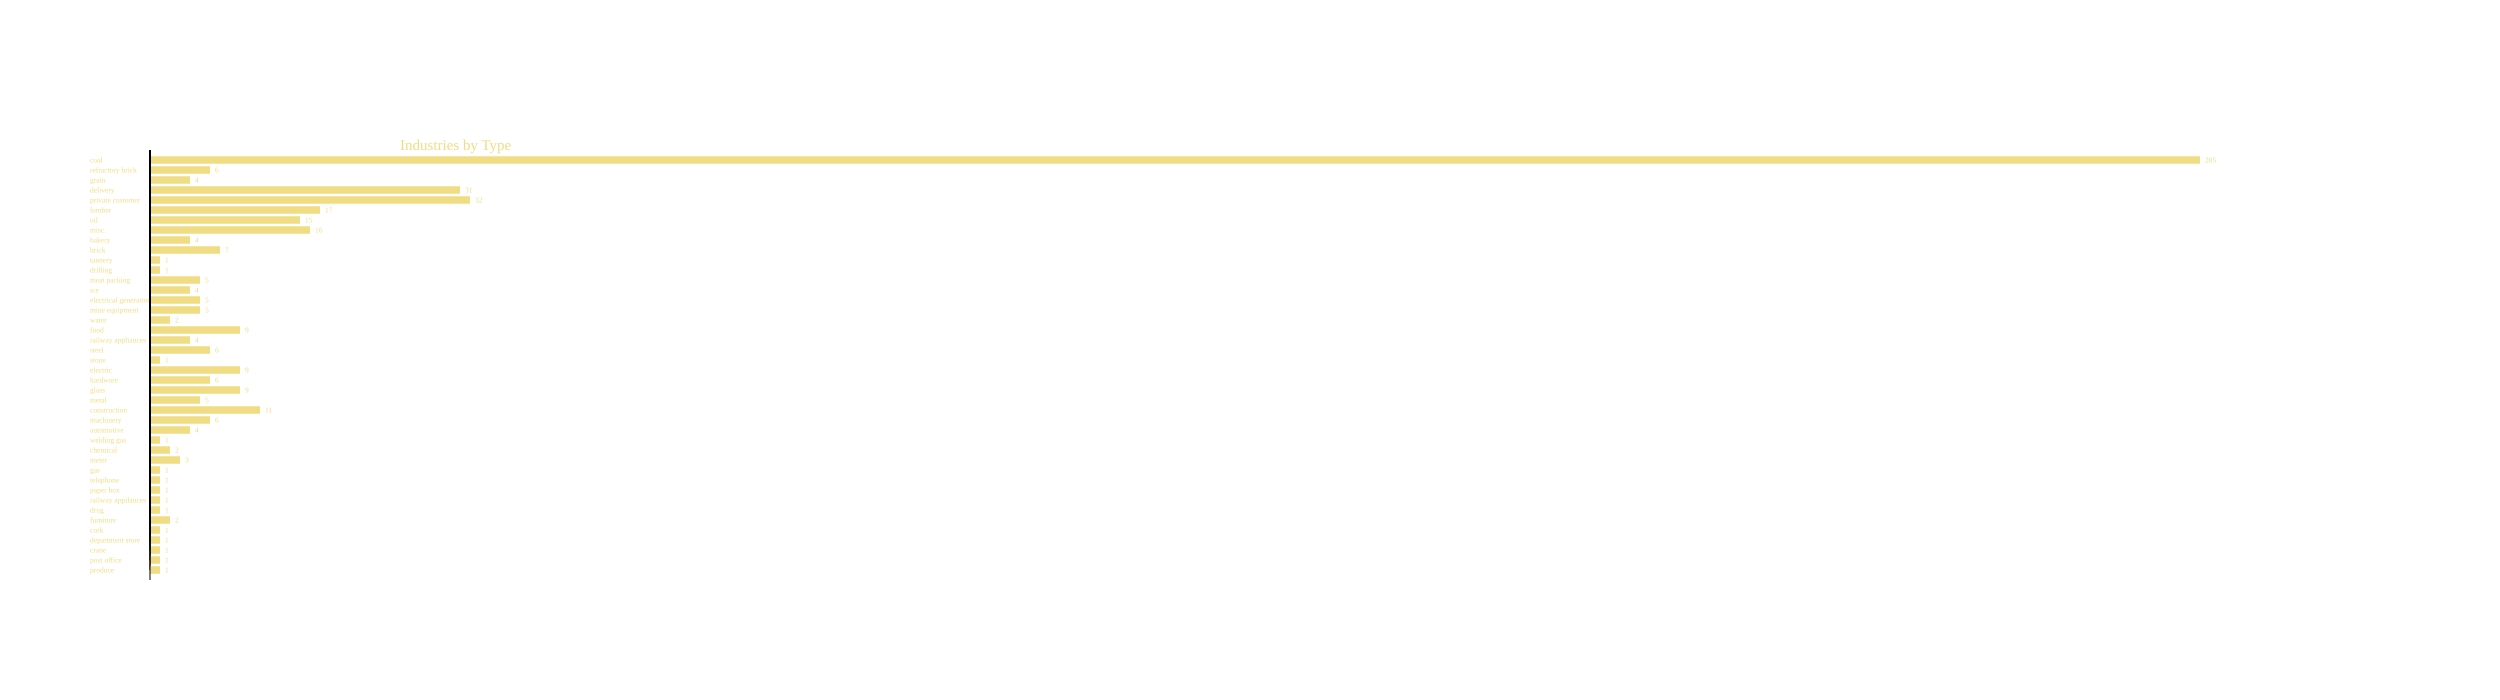
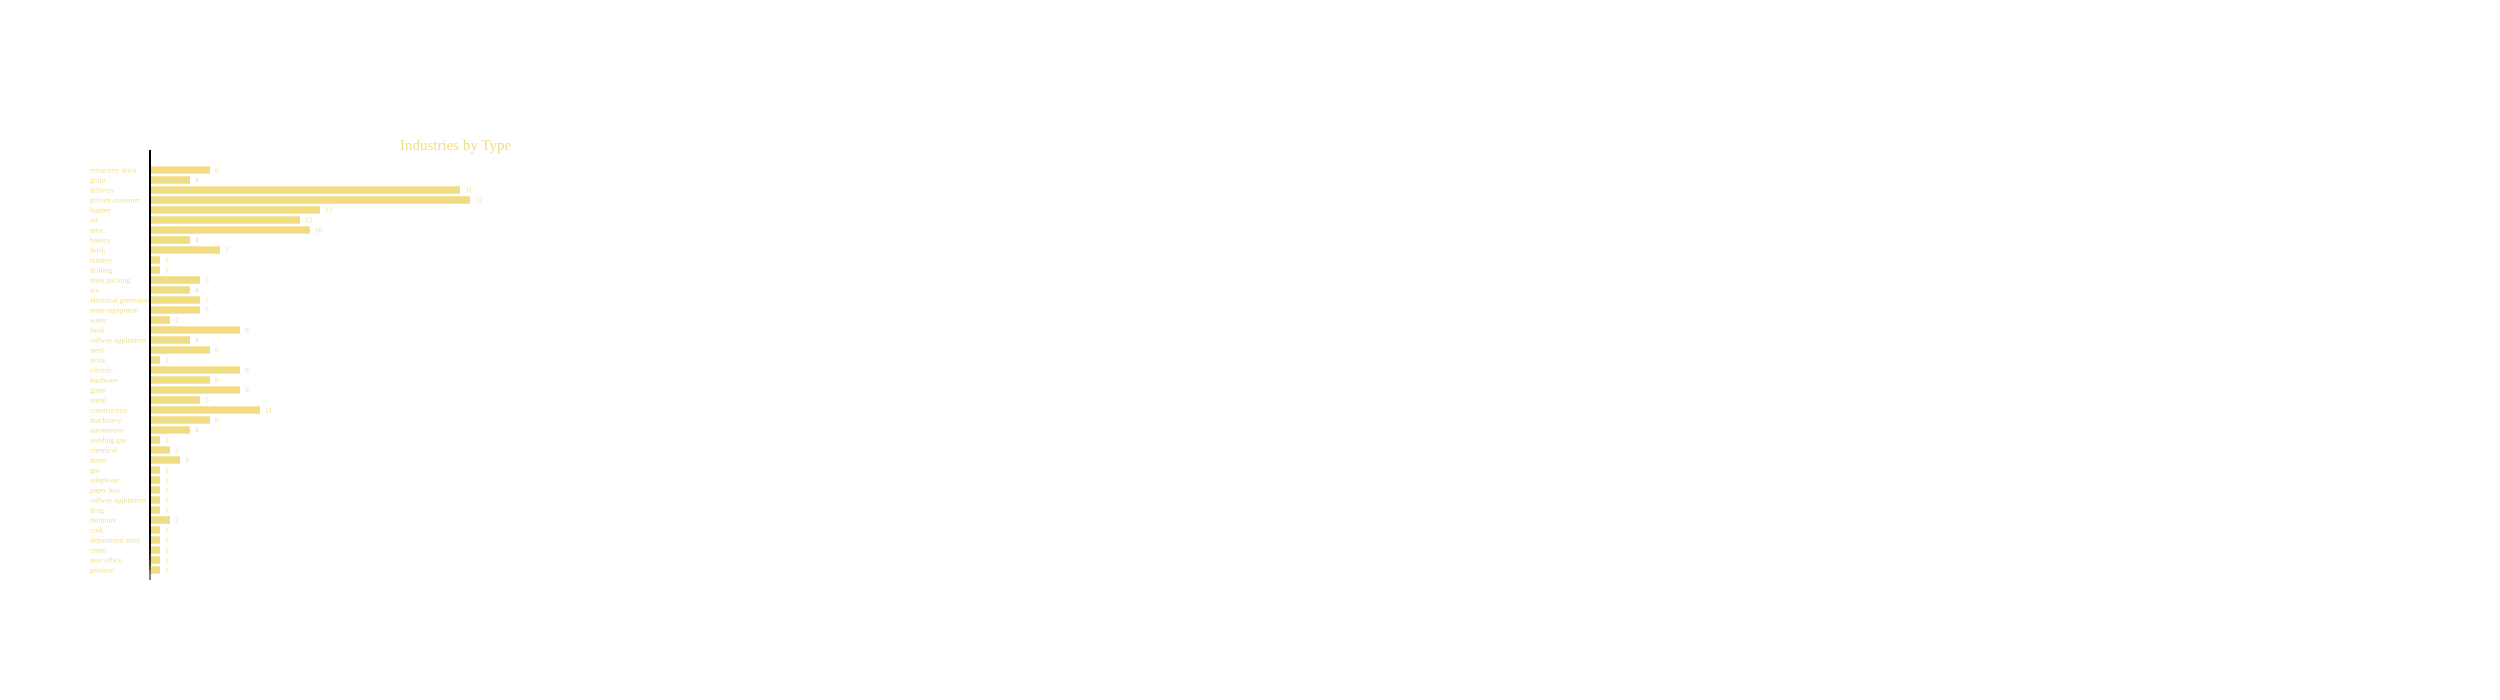
<svg xmlns="http://www.w3.org/2000/svg" viewBox="0 0 5000 1400">
  <g alignment-baseline="baseline" />
  <g transform="translate(300,300)">
    <g>
      <text x="500" y="0" font-size="30px" fill="#f0dc82">Industries by Type</text>
    </g>
    <g>
      <g>
-         <text x="-120" y="25" font-size="15px" fill="#f0dc82">coal</text>
-         <line x1="0" y1="20" x2="4100" y2="20" stroke="#f0dc82" stroke-width="15" />
-         <text x="4110" y="25" font-size="15px" fill="#f0dc82">205</text>
-         <line x1="0" y1="0" x2="0" y2="40" stroke="black" stroke-width="2" />
-       </g>
-       <g>
        <text x="-120" y="45" font-size="15px" fill="#f0dc82">refractory brick</text>
        <line x1="0" y1="40" x2="120" y2="40" stroke="#f0dc82" stroke-width="15" />
        <text x="130" y="45" font-size="15px" fill="#f0dc82">6</text>
        <line x1="0" y1="0" x2="0" y2="60" stroke="black" stroke-width="2" />
      </g>
      <g>
        <text x="-120" y="65" font-size="15px" fill="#f0dc82">grain</text>
        <line x1="0" y1="60" x2="80" y2="60" stroke="#f0dc82" stroke-width="15" />
        <text x="90" y="65" font-size="15px" fill="#f0dc82">4</text>
        <line x1="0" y1="0" x2="0" y2="80" stroke="black" stroke-width="2" />
      </g>
      <g>
        <text x="-120" y="85" font-size="15px" fill="#f0dc82">delivery</text>
        <line x1="0" y1="80" x2="620" y2="80" stroke="#f0dc82" stroke-width="15" />
        <text x="630" y="85" font-size="15px" fill="#f0dc82">31</text>
        <line x1="0" y1="0" x2="0" y2="100" stroke="black" stroke-width="2" />
      </g>
      <g>
        <text x="-120" y="105" font-size="15px" fill="#f0dc82">private customer</text>
        <line x1="0" y1="100" x2="640" y2="100" stroke="#f0dc82" stroke-width="15" />
        <text x="650" y="105" font-size="15px" fill="#f0dc82">32</text>
        <line x1="0" y1="0" x2="0" y2="120" stroke="black" stroke-width="2" />
      </g>
      <g>
        <text x="-120" y="125" font-size="15px" fill="#f0dc82">lumber</text>
        <line x1="0" y1="120" x2="340" y2="120" stroke="#f0dc82" stroke-width="15" />
        <text x="350" y="125" font-size="15px" fill="#f0dc82">17</text>
        <line x1="0" y1="0" x2="0" y2="140" stroke="black" stroke-width="2" />
      </g>
      <g>
        <text x="-120" y="145" font-size="15px" fill="#f0dc82">oil</text>
        <line x1="0" y1="140" x2="300" y2="140" stroke="#f0dc82" stroke-width="15" />
        <text x="310" y="145" font-size="15px" fill="#f0dc82">15</text>
        <line x1="0" y1="0" x2="0" y2="160" stroke="black" stroke-width="2" />
      </g>
      <g>
        <text x="-120" y="165" font-size="15px" fill="#f0dc82">misc.</text>
        <line x1="0" y1="160" x2="320" y2="160" stroke="#f0dc82" stroke-width="15" />
        <text x="330" y="165" font-size="15px" fill="#f0dc82">16</text>
        <line x1="0" y1="0" x2="0" y2="180" stroke="black" stroke-width="2" />
      </g>
      <g>
        <text x="-120" y="185" font-size="15px" fill="#f0dc82">bakery</text>
        <line x1="0" y1="180" x2="80" y2="180" stroke="#f0dc82" stroke-width="15" />
        <text x="90" y="185" font-size="15px" fill="#f0dc82">4</text>
        <line x1="0" y1="0" x2="0" y2="200" stroke="black" stroke-width="2" />
      </g>
      <g>
        <text x="-120" y="205" font-size="15px" fill="#f0dc82">brick</text>
        <line x1="0" y1="200" x2="140" y2="200" stroke="#f0dc82" stroke-width="15" />
        <text x="150" y="205" font-size="15px" fill="#f0dc82">7</text>
        <line x1="0" y1="0" x2="0" y2="220" stroke="black" stroke-width="2" />
      </g>
      <g>
        <text x="-120" y="225" font-size="15px" fill="#f0dc82">tannery</text>
        <line x1="0" y1="220" x2="20" y2="220" stroke="#f0dc82" stroke-width="15" />
        <text x="30" y="225" font-size="15px" fill="#f0dc82">1</text>
        <line x1="0" y1="0" x2="0" y2="240" stroke="black" stroke-width="2" />
      </g>
      <g>
        <text x="-120" y="245" font-size="15px" fill="#f0dc82">drilling</text>
        <line x1="0" y1="240" x2="20" y2="240" stroke="#f0dc82" stroke-width="15" />
        <text x="30" y="245" font-size="15px" fill="#f0dc82">1</text>
        <line x1="0" y1="0" x2="0" y2="260" stroke="black" stroke-width="2" />
      </g>
      <g>
        <text x="-120" y="265" font-size="15px" fill="#f0dc82">meat packing</text>
        <line x1="0" y1="260" x2="100" y2="260" stroke="#f0dc82" stroke-width="15" />
        <text x="110" y="265" font-size="15px" fill="#f0dc82">5</text>
        <line x1="0" y1="0" x2="0" y2="280" stroke="black" stroke-width="2" />
      </g>
      <g>
        <text x="-120" y="285" font-size="15px" fill="#f0dc82">ice</text>
        <line x1="0" y1="280" x2="80" y2="280" stroke="#f0dc82" stroke-width="15" />
        <text x="90" y="285" font-size="15px" fill="#f0dc82">4</text>
        <line x1="0" y1="0" x2="0" y2="300" stroke="black" stroke-width="2" />
      </g>
      <g>
        <text x="-120" y="305" font-size="15px" fill="#f0dc82">electrical generation</text>
        <line x1="0" y1="300" x2="100" y2="300" stroke="#f0dc82" stroke-width="15" />
        <text x="110" y="305" font-size="15px" fill="#f0dc82">5</text>
        <line x1="0" y1="0" x2="0" y2="320" stroke="black" stroke-width="2" />
      </g>
      <g>
        <text x="-120" y="325" font-size="15px" fill="#f0dc82">mine equipment</text>
        <line x1="0" y1="320" x2="100" y2="320" stroke="#f0dc82" stroke-width="15" />
        <text x="110" y="325" font-size="15px" fill="#f0dc82">5</text>
        <line x1="0" y1="0" x2="0" y2="340" stroke="black" stroke-width="2" />
      </g>
      <g>
        <text x="-120" y="345" font-size="15px" fill="#f0dc82">water</text>
        <line x1="0" y1="340" x2="40" y2="340" stroke="#f0dc82" stroke-width="15" />
        <text x="50" y="345" font-size="15px" fill="#f0dc82">2</text>
        <line x1="0" y1="0" x2="0" y2="360" stroke="black" stroke-width="2" />
      </g>
      <g>
        <text x="-120" y="365" font-size="15px" fill="#f0dc82">food</text>
        <line x1="0" y1="360" x2="180" y2="360" stroke="#f0dc82" stroke-width="15" />
        <text x="190" y="365" font-size="15px" fill="#f0dc82">9</text>
        <line x1="0" y1="0" x2="0" y2="380" stroke="black" stroke-width="2" />
      </g>
      <g>
        <text x="-120" y="385" font-size="15px" fill="#f0dc82">railway appliances</text>
        <line x1="0" y1="380" x2="80" y2="380" stroke="#f0dc82" stroke-width="15" />
        <text x="90" y="385" font-size="15px" fill="#f0dc82">4</text>
        <line x1="0" y1="0" x2="0" y2="400" stroke="black" stroke-width="2" />
      </g>
      <g>
        <text x="-120" y="405" font-size="15px" fill="#f0dc82">steel</text>
        <line x1="0" y1="400" x2="120" y2="400" stroke="#f0dc82" stroke-width="15" />
        <text x="130" y="405" font-size="15px" fill="#f0dc82">6</text>
        <line x1="0" y1="0" x2="0" y2="420" stroke="black" stroke-width="2" />
      </g>
      <g>
        <text x="-120" y="425" font-size="15px" fill="#f0dc82">stone</text>
        <line x1="0" y1="420" x2="20" y2="420" stroke="#f0dc82" stroke-width="15" />
        <text x="30" y="425" font-size="15px" fill="#f0dc82">1</text>
        <line x1="0" y1="0" x2="0" y2="440" stroke="black" stroke-width="2" />
      </g>
      <g>
        <text x="-120" y="445" font-size="15px" fill="#f0dc82">electric</text>
        <line x1="0" y1="440" x2="180" y2="440" stroke="#f0dc82" stroke-width="15" />
        <text x="190" y="445" font-size="15px" fill="#f0dc82">9</text>
        <line x1="0" y1="0" x2="0" y2="460" stroke="black" stroke-width="2" />
      </g>
      <g>
        <text x="-120" y="465" font-size="15px" fill="#f0dc82">hardware</text>
        <line x1="0" y1="460" x2="120" y2="460" stroke="#f0dc82" stroke-width="15" />
        <text x="130" y="465" font-size="15px" fill="#f0dc82">6</text>
        <line x1="0" y1="0" x2="0" y2="480" stroke="black" stroke-width="2" />
      </g>
      <g>
        <text x="-120" y="485" font-size="15px" fill="#f0dc82">glass</text>
        <line x1="0" y1="480" x2="180" y2="480" stroke="#f0dc82" stroke-width="15" />
        <text x="190" y="485" font-size="15px" fill="#f0dc82">9</text>
        <line x1="0" y1="0" x2="0" y2="500" stroke="black" stroke-width="2" />
      </g>
      <g>
        <text x="-120" y="505" font-size="15px" fill="#f0dc82">metal</text>
        <line x1="0" y1="500" x2="100" y2="500" stroke="#f0dc82" stroke-width="15" />
        <text x="110" y="505" font-size="15px" fill="#f0dc82">5</text>
        <line x1="0" y1="0" x2="0" y2="520" stroke="black" stroke-width="2" />
      </g>
      <g>
        <text x="-120" y="525" font-size="15px" fill="#f0dc82">construction</text>
        <line x1="0" y1="520" x2="220" y2="520" stroke="#f0dc82" stroke-width="15" />
        <text x="230" y="525" font-size="15px" fill="#f0dc82">11</text>
        <line x1="0" y1="0" x2="0" y2="540" stroke="black" stroke-width="2" />
      </g>
      <g>
        <text x="-120" y="545" font-size="15px" fill="#f0dc82">machinery</text>
        <line x1="0" y1="540" x2="120" y2="540" stroke="#f0dc82" stroke-width="15" />
        <text x="130" y="545" font-size="15px" fill="#f0dc82">6</text>
        <line x1="0" y1="0" x2="0" y2="560" stroke="black" stroke-width="2" />
      </g>
      <g>
        <text x="-120" y="565" font-size="15px" fill="#f0dc82">automotive</text>
        <line x1="0" y1="560" x2="80" y2="560" stroke="#f0dc82" stroke-width="15" />
        <text x="90" y="565" font-size="15px" fill="#f0dc82">4</text>
        <line x1="0" y1="0" x2="0" y2="580" stroke="black" stroke-width="2" />
      </g>
      <g>
        <text x="-120" y="585" font-size="15px" fill="#f0dc82">welding gas</text>
        <line x1="0" y1="580" x2="20" y2="580" stroke="#f0dc82" stroke-width="15" />
        <text x="30" y="585" font-size="15px" fill="#f0dc82">1</text>
        <line x1="0" y1="0" x2="0" y2="600" stroke="black" stroke-width="2" />
      </g>
      <g>
        <text x="-120" y="605" font-size="15px" fill="#f0dc82">chemical</text>
        <line x1="0" y1="600" x2="40" y2="600" stroke="#f0dc82" stroke-width="15" />
        <text x="50" y="605" font-size="15px" fill="#f0dc82">2</text>
        <line x1="0" y1="0" x2="0" y2="620" stroke="black" stroke-width="2" />
      </g>
      <g>
        <text x="-120" y="625" font-size="15px" fill="#f0dc82">meter</text>
        <line x1="0" y1="620" x2="60" y2="620" stroke="#f0dc82" stroke-width="15" />
        <text x="70" y="625" font-size="15px" fill="#f0dc82">3</text>
        <line x1="0" y1="0" x2="0" y2="640" stroke="black" stroke-width="2" />
      </g>
      <g>
        <text x="-120" y="645" font-size="15px" fill="#f0dc82">gas</text>
        <line x1="0" y1="640" x2="20" y2="640" stroke="#f0dc82" stroke-width="15" />
        <text x="30" y="645" font-size="15px" fill="#f0dc82">1</text>
        <line x1="0" y1="0" x2="0" y2="660" stroke="black" stroke-width="2" />
      </g>
      <g>
        <text x="-120" y="665" font-size="15px" fill="#f0dc82">telephone</text>
        <line x1="0" y1="660" x2="20" y2="660" stroke="#f0dc82" stroke-width="15" />
        <text x="30" y="665" font-size="15px" fill="#f0dc82">1</text>
        <line x1="0" y1="0" x2="0" y2="680" stroke="black" stroke-width="2" />
      </g>
      <g>
        <text x="-120" y="685" font-size="15px" fill="#f0dc82">paper box</text>
        <line x1="0" y1="680" x2="20" y2="680" stroke="#f0dc82" stroke-width="15" />
        <text x="30" y="685" font-size="15px" fill="#f0dc82">1</text>
        <line x1="0" y1="0" x2="0" y2="700" stroke="black" stroke-width="2" />
      </g>
      <g>
        <text x="-120" y="705" font-size="15px" fill="#f0dc82">railway appilances</text>
        <line x1="0" y1="700" x2="20" y2="700" stroke="#f0dc82" stroke-width="15" />
        <text x="30" y="705" font-size="15px" fill="#f0dc82">1</text>
        <line x1="0" y1="0" x2="0" y2="720" stroke="black" stroke-width="2" />
      </g>
      <g>
        <text x="-120" y="725" font-size="15px" fill="#f0dc82">drug</text>
        <line x1="0" y1="720" x2="20" y2="720" stroke="#f0dc82" stroke-width="15" />
        <text x="30" y="725" font-size="15px" fill="#f0dc82">1</text>
        <line x1="0" y1="0" x2="0" y2="740" stroke="black" stroke-width="2" />
      </g>
      <g>
        <text x="-120" y="745" font-size="15px" fill="#f0dc82">furniture</text>
        <line x1="0" y1="740" x2="40" y2="740" stroke="#f0dc82" stroke-width="15" />
        <text x="50" y="745" font-size="15px" fill="#f0dc82">2</text>
        <line x1="0" y1="0" x2="0" y2="760" stroke="black" stroke-width="2" />
      </g>
      <g>
        <text x="-120" y="765" font-size="15px" fill="#f0dc82">cork</text>
        <line x1="0" y1="760" x2="20" y2="760" stroke="#f0dc82" stroke-width="15" />
        <text x="30" y="765" font-size="15px" fill="#f0dc82">1</text>
        <line x1="0" y1="0" x2="0" y2="780" stroke="black" stroke-width="2" />
      </g>
      <g>
        <text x="-120" y="785" font-size="15px" fill="#f0dc82">department store</text>
        <line x1="0" y1="780" x2="20" y2="780" stroke="#f0dc82" stroke-width="15" />
        <text x="30" y="785" font-size="15px" fill="#f0dc82">1</text>
        <line x1="0" y1="0" x2="0" y2="800" stroke="black" stroke-width="2" />
      </g>
      <g>
        <text x="-120" y="805" font-size="15px" fill="#f0dc82">crane</text>
        <line x1="0" y1="800" x2="20" y2="800" stroke="#f0dc82" stroke-width="15" />
        <text x="30" y="805" font-size="15px" fill="#f0dc82">1</text>
        <line x1="0" y1="0" x2="0" y2="820" stroke="black" stroke-width="2" />
      </g>
      <g>
        <text x="-120" y="825" font-size="15px" fill="#f0dc82">post office</text>
        <line x1="0" y1="820" x2="20" y2="820" stroke="#f0dc82" stroke-width="15" />
        <text x="30" y="825" font-size="15px" fill="#f0dc82">1</text>
        <line x1="0" y1="0" x2="0" y2="840" stroke="black" stroke-width="2" />
      </g>
      <g>
        <text x="-120" y="845" font-size="15px" fill="#f0dc82">produce</text>
        <line x1="0" y1="840" x2="20" y2="840" stroke="#f0dc82" stroke-width="15" />
        <text x="30" y="845" font-size="15px" fill="#f0dc82">1</text>
        <line x1="0" y1="0" x2="0" y2="860" stroke="black" stroke-width="2" />
      </g>
    </g>
  </g>
</svg>
